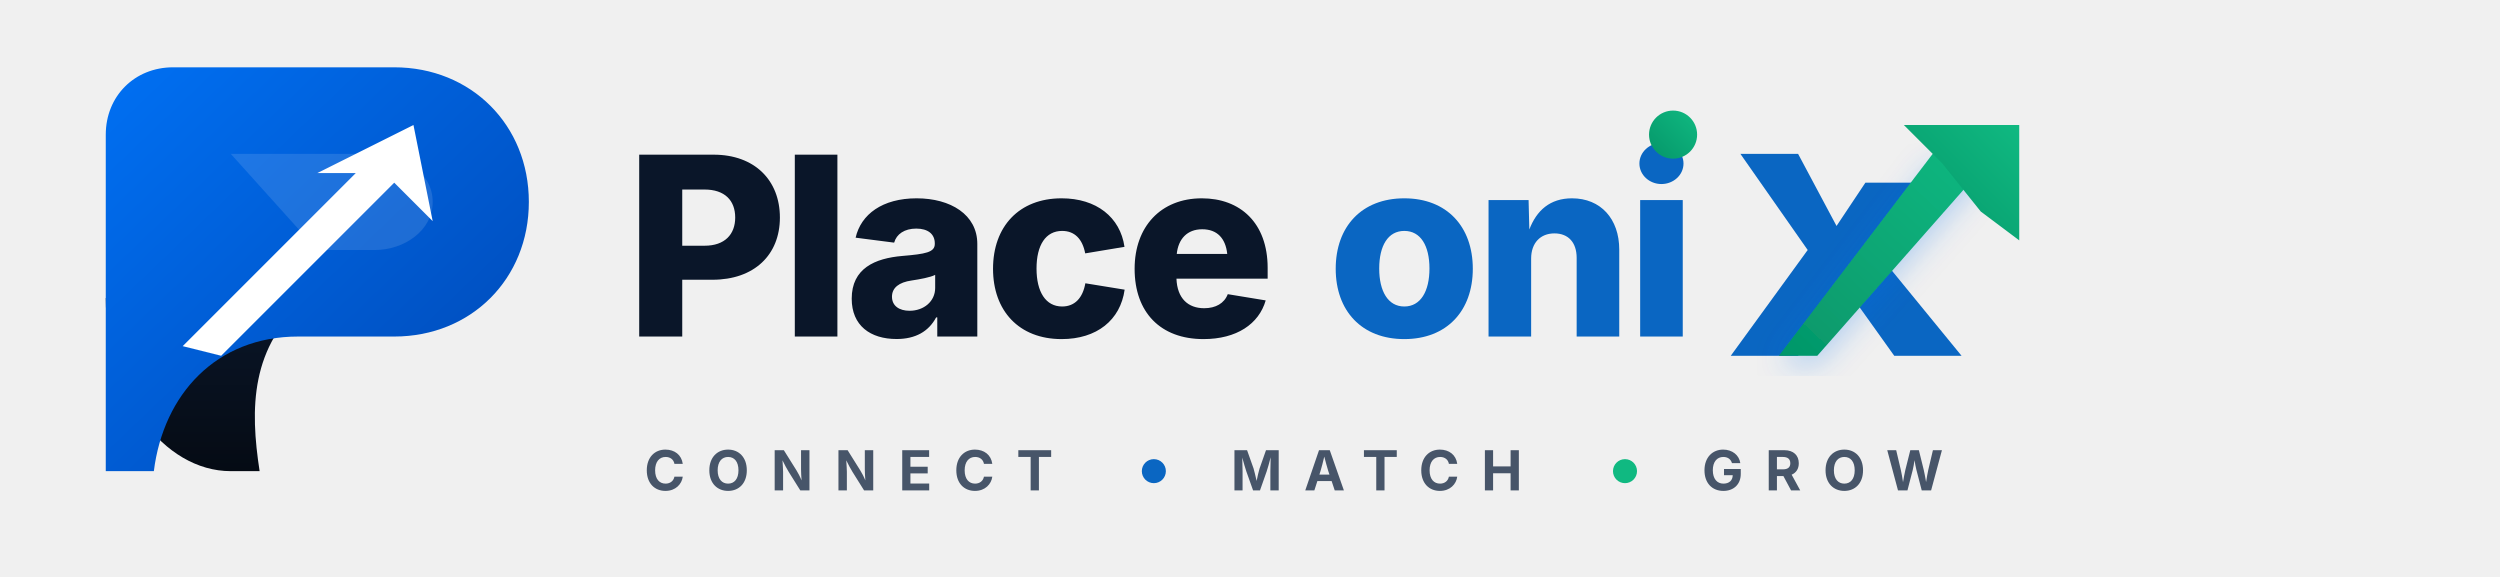
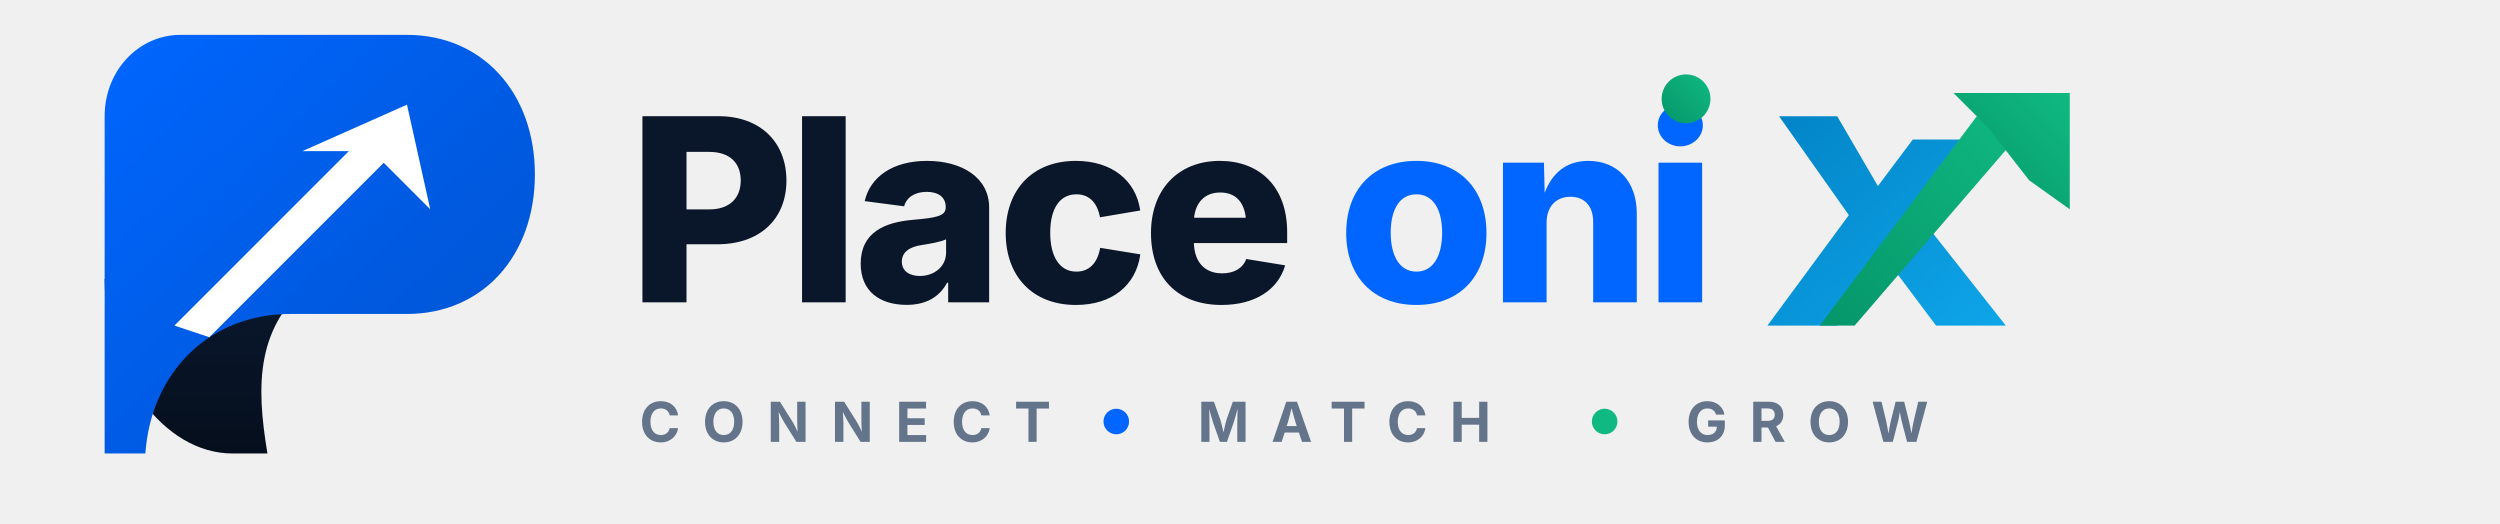
- <svg xmlns="http://www.w3.org/2000/svg" viewBox="0 0 520 120" width="100%" height="100%" fill="none">
+ <svg xmlns="http://www.w3.org/2000/svg" viewBox="0 0 430 90" width="100%" height="100%" fill="none">
  <defs>
-     <linearGradient id="pGrad" x1="0%" y1="0%" x2="100%" y2="100%">
-       <stop offset="0%" stop-color="#0070f3" />
-       <stop offset="100%" stop-color="#0047b3" />
+     <linearGradient id="pBlueGrad" x1="0%" y1="0%" x2="100%" y2="100%">
+       <stop offset="0%" stop-color="#0066FF" />
+       <stop offset="100%" stop-color="#0052CC" />
    </linearGradient>
-     <linearGradient id="pDarkGrad" x1="0%" y1="0%" x2="0%" y2="100%">
-       <stop offset="0%" stop-color="#0a1629" />
-       <stop offset="100%" stop-color="#050b14" />
+     <linearGradient id="pNavyGrad" x1="0%" y1="0%" x2="0%" y2="100%">
+       <stop offset="0%" stop-color="#0A192F" />
+       <stop offset="100%" stop-color="#050E1C" />
    </linearGradient>
-     <linearGradient id="greenGrad" x1="0%" y1="100%" x2="100%" y2="0%">
+     <linearGradient id="greenArrowGrad" x1="0%" y1="100%" x2="100%" y2="0%">
      <stop offset="0%" stop-color="#059669" />
-       <stop offset="100%" stop-color="#10b981" />
+       <stop offset="100%" stop-color="#10B981" />
    </linearGradient>
-     <linearGradient id="blueGrad" x1="0%" y1="0%" x2="100%" y2="0%">
-       <stop offset="0%" stop-color="#0066cc" />
-       <stop offset="100%" stop-color="#0088ff" />
+     <linearGradient id="cyanLegGrad" x1="0%" y1="0%" x2="100%" y2="100%">
+       <stop offset="0%" stop-color="#0284C7" />
+       <stop offset="100%" stop-color="#0EA5E9" />
    </linearGradient>
-     <filter id="subtleGlow" x="-10%" y="-10%" width="120%" height="120%">
-       <feDropShadow dx="0" dy="2" stdDeviation="3" flood-color="#0070f3" flood-opacity="0.25" />
-     </filter>
  </defs>
-   <g transform="translate(10, 10)">
-     <path d="M 12 52 C 12 72, 24 88, 38 88 L 44 88 C 42 75, 42 62, 54 52 L 28 52 C 20 52, 12 52, 12 52 Z" fill="url(#pDarkGrad)" />
-     <path d="M 12 18 C 12 10, 18 4, 26 4 L 72 4 C 88 4, 100 16, 100 32 C 100 48, 88 60, 72 60 L 52 60 C 35 60, 24 72, 22 88 L 12 88 C 12 88, 12 30, 12 18 Z" fill="url(#pGrad)" />
-     <path d="M 38 22 L 68 22 C 74 22, 80 26, 80 32 C 80 38, 74 42, 68 42 L 56 42 L 38 22 Z" fill="#ffffff" opacity="0.12" />
-     <path d="M 28 62 L 64 26 L 56 26 L 76 16 L 80 36 L 72 28 L 36 64 Z" fill="#ffffff" />
+   <g transform="translate(6, 6)">
+     <path d="M12 42C12 58 22 72 34 72H40C38 60 38 50 48 42H24C17 42 12 42 12 42Z" fill="url(#pNavyGrad)" />
+     <path d="M12 14C12 6 18 0 25 0H64C77 0 86 10 86 24C86 38 77 48 64 48H44C30 48 20 58 19 72H12C12 72 12 24 12 14Z" fill="url(#pBlueGrad)" />
+     <path d="M24 50L54 20H46L64 12L68 30L60 22L30 52Z" fill="#FFFFFF" />
  </g>
-   <g transform="translate(130, 70)">
-     <text font-family="'Plus Jakarta Sans', 'Inter', -apple-system, sans-serif" font-weight="800" font-size="52" fill="#0a1629" letter-spacing="-1.5">
+   <g transform="translate(108, 52)">
+     <text font-family="'Plus Jakarta Sans', 'Inter', -apple-system, BlinkMacSystemFont, sans-serif" font-weight="800" font-size="44" fill="#0A1629" letter-spacing="-1.2">
      Place
    </text>
-     <text x="146" font-family="'Plus Jakarta Sans', 'Inter', -apple-system, sans-serif" font-weight="800" font-size="52" fill="#0a66c2" letter-spacing="-1.5">
+     <text x="122" font-family="'Plus Jakarta Sans', 'Inter', -apple-system, BlinkMacSystemFont, sans-serif" font-weight="800" font-size="44" fill="#0066FF" letter-spacing="-1.2">
      oni
    </text>
-     <path d="M 232 -38 L 246 -18 L 230 4 L 244 4 L 254 -10 L 264 4 L 278 4 L 260 -18 L 270 -32 L 258 -32 L 252 -23 L 244 -38 Z" fill="#0a66c2" />
-     <path d="M 240 4 L 272 -38 L 285 -38 L 248 4 Z" fill="url(#greenGrad)" filter="url(#subtleGlow)" />
-     <polygon points="266,-44 290,-44 290,-20 282,-26 274,-36" fill="url(#greenGrad)" />
-     <circle cx="218" cy="-42" r="5" fill="url(#greenGrad)" />
+     <path d="M198 -32L210 -15L196 4H208L216 -8L225 4H237L222 -15L231 -28H221L215 -20L208 -32H198Z" fill="url(#cyanLegGrad)" />
+     <path d="M205 4L232 -32H242L211 4Z" fill="url(#greenArrowGrad)" />
+     <polygon points="228,-36 248,-36 248,-16 241,-21 234,-30" fill="url(#greenArrowGrad)" />
+     <circle cx="182" cy="-35" r="4.2" fill="url(#greenArrowGrad)" />
  </g>
-   <g transform="translate(134, 102)">
-     <text font-family="'Plus Jakarta Sans', 'Inter', -apple-system, sans-serif" font-weight="700" font-size="11.5" fill="#475569" letter-spacing="4.5">
+   <g transform="translate(110, 76)">
+     <text font-family="'Plus Jakarta Sans', 'Inter', -apple-system, BlinkMacSystemFont, sans-serif" font-weight="700" font-size="9.5" fill="#64748B" letter-spacing="3.8">
      CONNECT
    </text>
-     <circle cx="106" cy="-4" r="2.5" fill="#0a66c2" />
-     <text x="122" font-family="'Plus Jakarta Sans', 'Inter', -apple-system, sans-serif" font-weight="700" font-size="11.5" fill="#475569" letter-spacing="4.5">
+     <circle cx="82" cy="-3.5" r="2.2" fill="#0066FF" />
+     <text x="96" font-family="'Plus Jakarta Sans', 'Inter', -apple-system, BlinkMacSystemFont, sans-serif" font-weight="700" font-size="9.5" fill="#64748B" letter-spacing="3.8">
      MATCH
    </text>
-     <circle cx="204" cy="-4" r="2.5" fill="#10b981" />
-     <text x="220" font-family="'Plus Jakarta Sans', 'Inter', -apple-system, sans-serif" font-weight="700" font-size="11.5" fill="#475569" letter-spacing="4.5">
+     <circle cx="166" cy="-3.5" r="2.2" fill="#10B981" />
+     <text x="180" font-family="'Plus Jakarta Sans', 'Inter', -apple-system, BlinkMacSystemFont, sans-serif" font-weight="700" font-size="9.5" fill="#64748B" letter-spacing="3.8">
      GROW
    </text>
  </g>
</svg>
